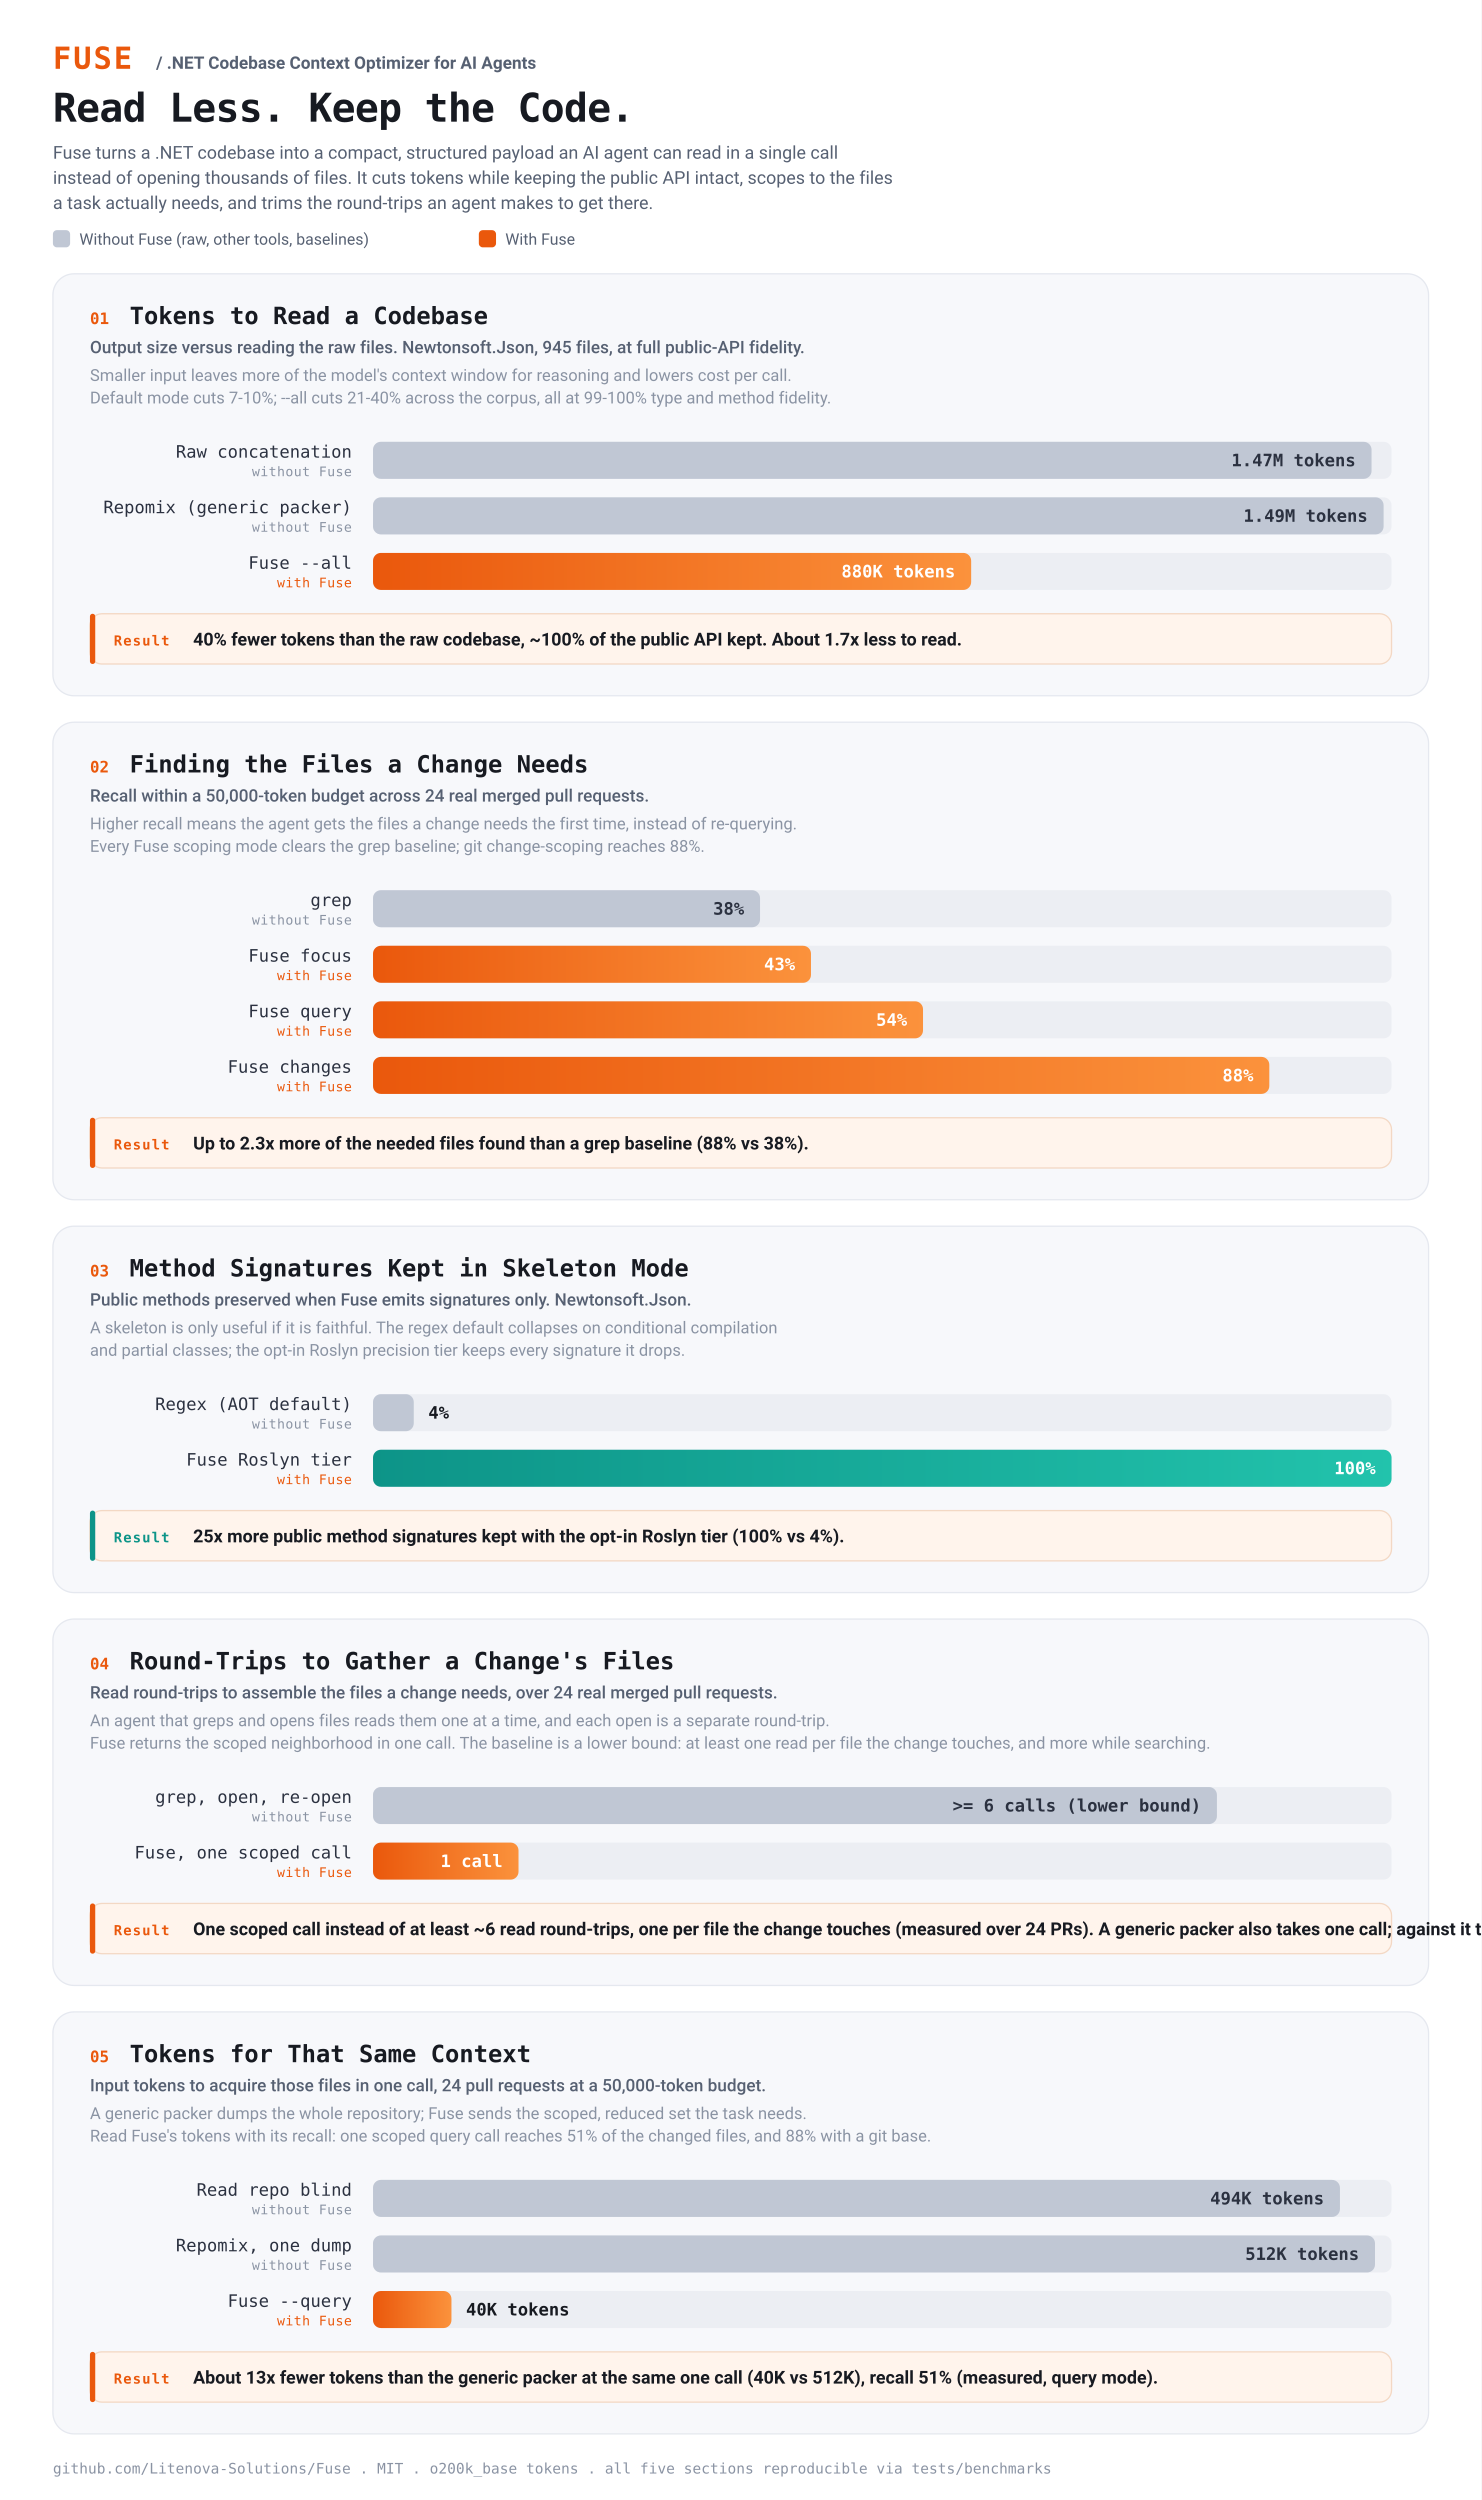
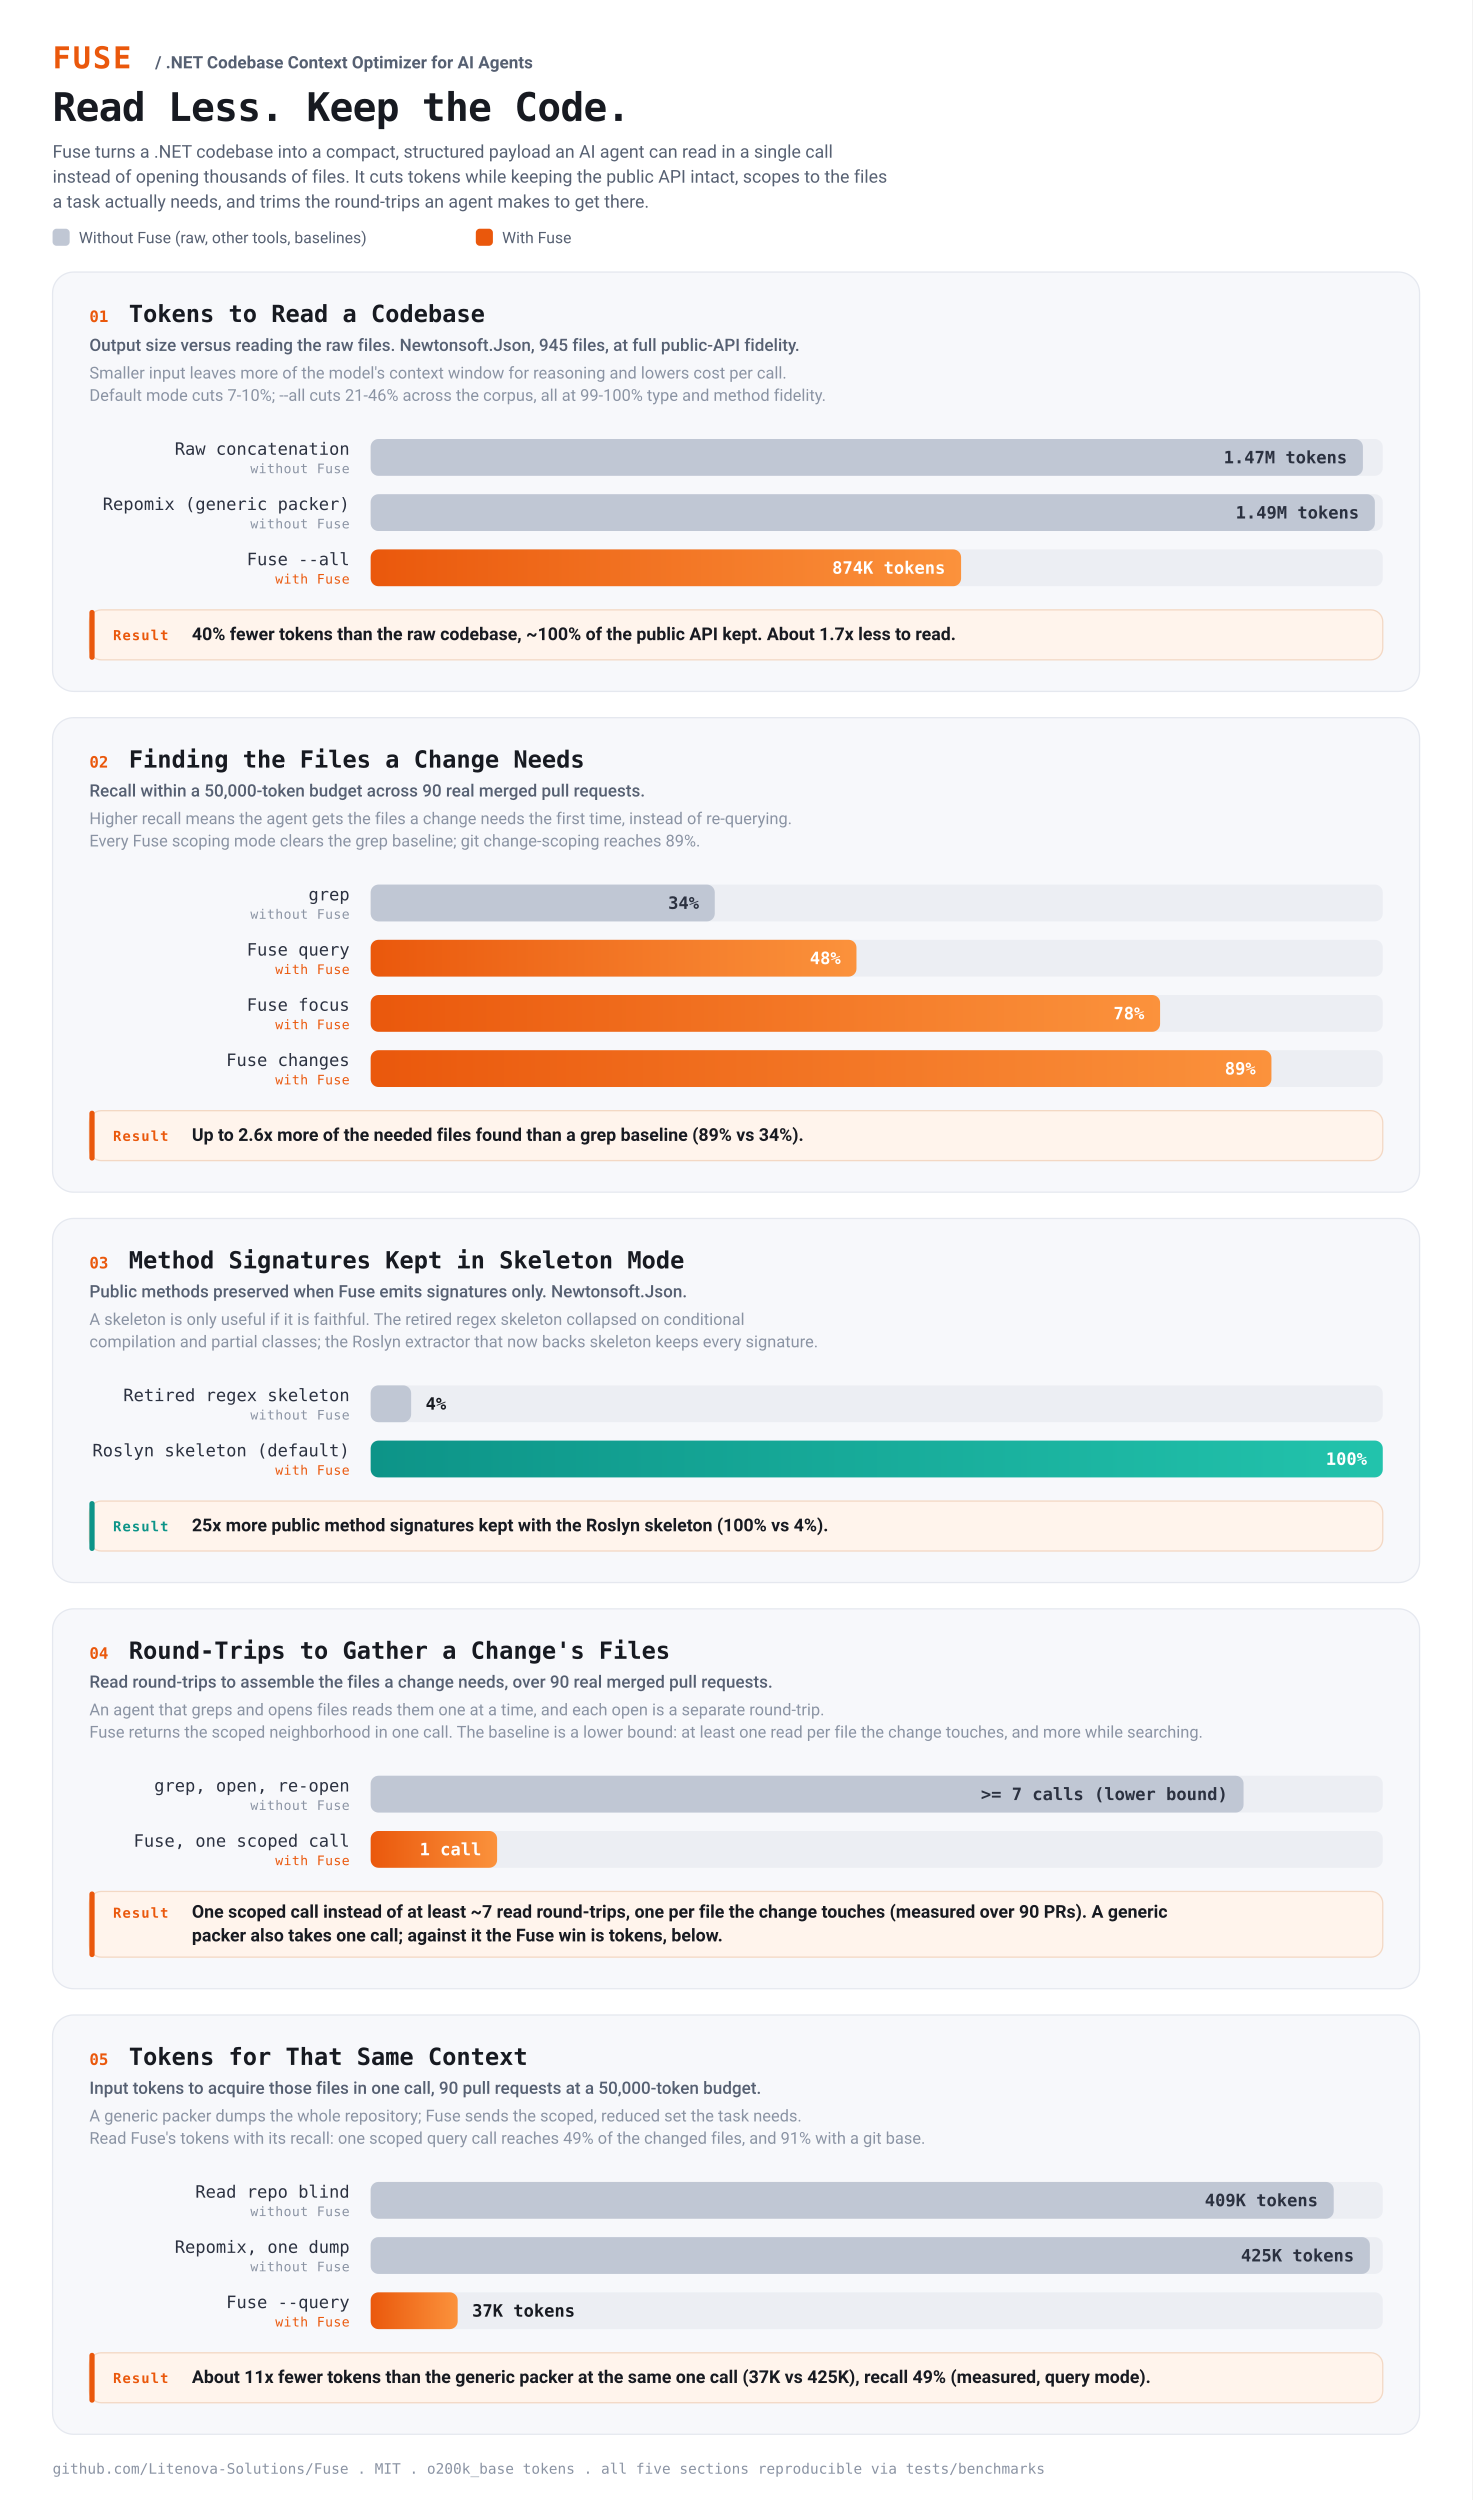
- <svg xmlns="http://www.w3.org/2000/svg" width="1120" height="1890" viewBox="0 0 1120 1890" font-family="system-ui,-apple-system,'Segoe UI',Roboto,sans-serif">
-   <rect x="0" y="0" width="1120" height="1890" fill="#ffffff" />
+ <svg xmlns="http://www.w3.org/2000/svg" width="1120" height="1902" viewBox="0 0 1120 1902" font-family="system-ui,-apple-system,'Segoe UI',Roboto,sans-serif">
+   <rect x="0" y="0" width="1120" height="1902" fill="#ffffff" />
  <text x="40.0" y="52.0" font-family="ui-monospace,'Cascadia Code','SF Mono','JetBrains Mono',Consolas,monospace" font-size="23" fill="#ea580c" text-anchor="start" font-weight="800" letter-spacing="1.5">FUSE</text>
  <text x="118.0" y="52.0" font-family="system-ui,-apple-system,'Segoe UI',Roboto,sans-serif" font-size="13" fill="#566072" text-anchor="start" font-weight="600">/  .NET Codebase Context Optimizer for AI Agents</text>
  <text x="40.0" y="92.0" font-family="ui-monospace,'Cascadia Code','SF Mono','JetBrains Mono',Consolas,monospace" font-size="30" fill="#171a21" text-anchor="start" font-weight="800" letter-spacing="-0.5">Read Less. Keep the Code.</text>
  <text x="40.0" y="120.0" font-family="system-ui,-apple-system,'Segoe UI',Roboto,sans-serif" font-size="13.5" fill="#566072" text-anchor="start" font-weight="400">Fuse turns a .NET codebase into a compact, structured payload an AI agent can read in a single call</text>
  <text x="40.0" y="139.0" font-family="system-ui,-apple-system,'Segoe UI',Roboto,sans-serif" font-size="13.5" fill="#566072" text-anchor="start" font-weight="400">instead of opening thousands of files. It cuts tokens while keeping the public API intact, scopes to the files</text>
  <text x="40.0" y="158.0" font-family="system-ui,-apple-system,'Segoe UI',Roboto,sans-serif" font-size="13.5" fill="#566072" text-anchor="start" font-weight="400">a task actually needs, and trims the round-trips an agent makes to get there.</text>
  <rect x="40.0" y="174.0" width="13.0" height="13.0" rx="3" fill="#c0c7d4" />
  <text x="60.0" y="185.0" font-family="system-ui,-apple-system,'Segoe UI',Roboto,sans-serif" font-size="12" fill="#566072" text-anchor="start" font-weight="400">Without Fuse (raw, other tools, baselines)</text>
  <rect x="362.0" y="174.0" width="13.0" height="13.0" rx="3" fill="#ea580c" />
  <text x="382.0" y="185.0" font-family="system-ui,-apple-system,'Segoe UI',Roboto,sans-serif" font-size="12" fill="#566072" text-anchor="start" font-weight="400">With Fuse</text>
  <rect x="40.0" y="207.0" width="1040.0" height="319.0" rx="16" stroke="#e5e8ef" stroke-width="1" fill="#f7f8fb" />
  <text x="68.0" y="245.0" font-family="ui-monospace,'Cascadia Code','SF Mono','JetBrains Mono',Consolas,monospace" font-size="12" fill="#ea580c" text-anchor="start" font-weight="700">01</text>
  <text x="98.0" y="245.0" font-family="ui-monospace,'Cascadia Code','SF Mono','JetBrains Mono',Consolas,monospace" font-size="18" fill="#171a21" text-anchor="start" font-weight="700">Tokens to Read a Codebase</text>
  <text x="68.0" y="267.0" font-family="system-ui,-apple-system,'Segoe UI',Roboto,sans-serif" font-size="13" fill="#566072" text-anchor="start" font-weight="500">Output size versus reading the raw files. Newtonsoft.Json, 945 files, at full public-API fidelity.</text>
  <text x="68.0" y="288.0" font-family="system-ui,-apple-system,'Segoe UI',Roboto,sans-serif" font-size="12.5" fill="#8a93a3" text-anchor="start" font-weight="400">Smaller input leaves more of the model's context window for reasoning and lowers cost per call.</text>
-   <text x="68.0" y="305.0" font-family="system-ui,-apple-system,'Segoe UI',Roboto,sans-serif" font-size="12.5" fill="#8a93a3" text-anchor="start" font-weight="400">Default mode cuts 7-10%; --all cuts 21-40% across the corpus, all at 99-100% type and method fidelity.</text>
+   <text x="68.0" y="305.0" font-family="system-ui,-apple-system,'Segoe UI',Roboto,sans-serif" font-size="12.5" fill="#8a93a3" text-anchor="start" font-weight="400">Default mode cuts 7-10%; --all cuts 21-46% across the corpus, all at 99-100% type and method fidelity.</text>
  <text x="266.0" y="346.0" font-family="ui-monospace,'Cascadia Code','SF Mono','JetBrains Mono',Consolas,monospace" font-size="13" fill="#2b3140" text-anchor="end" font-weight="500">Raw concatenation</text>
  <text x="266.0" y="360.0" font-family="ui-monospace,'Cascadia Code','SF Mono','JetBrains Mono',Consolas,monospace" font-size="10" fill="#8a93a3" text-anchor="end" font-weight="400" letter-spacing="0.03em">without Fuse</text>
  <rect x="282.0" y="334.0" width="770.0" height="28.0" rx="6" fill="#eceef3" />
  <rect x="282.0" y="334.0" width="754.9" height="28.0" rx="6" fill="#c0c7d4" />
  <text x="1024.9" y="352.5" font-family="ui-monospace,'Cascadia Code','SF Mono','JetBrains Mono',Consolas,monospace" font-size="13" fill="#2b3140" text-anchor="end" font-weight="700">1.47M tokens</text>
  <text x="266.0" y="388.0" font-family="ui-monospace,'Cascadia Code','SF Mono','JetBrains Mono',Consolas,monospace" font-size="13" fill="#2b3140" text-anchor="end" font-weight="500">Repomix (generic packer)</text>
  <text x="266.0" y="402.0" font-family="ui-monospace,'Cascadia Code','SF Mono','JetBrains Mono',Consolas,monospace" font-size="10" fill="#8a93a3" text-anchor="end" font-weight="400" letter-spacing="0.03em">without Fuse</text>
  <rect x="282.0" y="376.0" width="770.0" height="28.0" rx="6" fill="#eceef3" />
  <rect x="282.0" y="376.0" width="764.0" height="28.0" rx="6" fill="#c0c7d4" />
  <text x="1034.0" y="394.5" font-family="ui-monospace,'Cascadia Code','SF Mono','JetBrains Mono',Consolas,monospace" font-size="13" fill="#2b3140" text-anchor="end" font-weight="700">1.49M tokens</text>
  <text x="266.0" y="430.0" font-family="ui-monospace,'Cascadia Code','SF Mono','JetBrains Mono',Consolas,monospace" font-size="13" fill="#2b3140" text-anchor="end" font-weight="500">Fuse --all</text>
  <text x="266.0" y="444.0" font-family="ui-monospace,'Cascadia Code','SF Mono','JetBrains Mono',Consolas,monospace" font-size="10" fill="#ea580c" text-anchor="end" font-weight="400" letter-spacing="0.03em">with Fuse</text>
  <rect x="282.0" y="418.0" width="770.0" height="28.0" rx="6" fill="#eceef3" />
  <linearGradient id="g1" x1="0" y1="0" x2="1" y2="0">
    <stop offset="0" stop-color="#ea580c" />
    <stop offset="1" stop-color="#fb923c" />
  </linearGradient>
-   <rect x="282.0" y="418.0" width="452.2" height="28.0" rx="6" fill="url(#g1)" />
-   <text x="722.2" y="436.5" font-family="ui-monospace,'Cascadia Code','SF Mono','JetBrains Mono',Consolas,monospace" font-size="13" fill="#ffffff" text-anchor="end" font-weight="700">880K tokens</text>
+   <rect x="282.0" y="418.0" width="449.2" height="28.0" rx="6" fill="url(#g1)" />
+   <text x="719.2" y="436.5" font-family="ui-monospace,'Cascadia Code','SF Mono','JetBrains Mono',Consolas,monospace" font-size="13" fill="#ffffff" text-anchor="end" font-weight="700">874K tokens</text>
  <rect x="68.0" y="464.0" width="984.0" height="38.0" rx="9" stroke="#f3d8c4" stroke-width="1" fill="#fff4ec" />
  <rect x="68.0" y="464.0" width="4.0" height="38.0" rx="2" fill="#ea580c" />
-   <text x="86.0" y="488.0" font-family="ui-monospace,'Cascadia Code','SF Mono','JetBrains Mono',Consolas,monospace" font-size="10.5" fill="#ea580c" text-anchor="start" font-weight="700" letter-spacing="0.08em">Result</text>
-   <text x="146.0" y="488.0" font-family="system-ui,-apple-system,'Segoe UI',Roboto,sans-serif" font-size="13.5" fill="#171a21" text-anchor="start" font-weight="600">40% fewer tokens than the raw codebase, ~100% of the public API kept. About 1.7x less to read.</text>
+   <text x="86.0" y="487.0" font-family="ui-monospace,'Cascadia Code','SF Mono','JetBrains Mono',Consolas,monospace" font-size="10.5" fill="#ea580c" text-anchor="start" font-weight="700" letter-spacing="0.08em">Result</text>
+   <text x="146.0" y="487.0" font-family="system-ui,-apple-system,'Segoe UI',Roboto,sans-serif" font-size="13.5" fill="#171a21" text-anchor="start" font-weight="600">40% fewer tokens than the raw codebase, ~100% of the public API kept. About 1.7x less to read.</text>
  <rect x="40.0" y="546.0" width="1040.0" height="361.0" rx="16" stroke="#e5e8ef" stroke-width="1" fill="#f7f8fb" />
  <text x="68.0" y="584.0" font-family="ui-monospace,'Cascadia Code','SF Mono','JetBrains Mono',Consolas,monospace" font-size="12" fill="#ea580c" text-anchor="start" font-weight="700">02</text>
  <text x="98.0" y="584.0" font-family="ui-monospace,'Cascadia Code','SF Mono','JetBrains Mono',Consolas,monospace" font-size="18" fill="#171a21" text-anchor="start" font-weight="700">Finding the Files a Change Needs</text>
-   <text x="68.0" y="606.0" font-family="system-ui,-apple-system,'Segoe UI',Roboto,sans-serif" font-size="13" fill="#566072" text-anchor="start" font-weight="500">Recall within a 50,000-token budget across 24 real merged pull requests.</text>
+   <text x="68.0" y="606.0" font-family="system-ui,-apple-system,'Segoe UI',Roboto,sans-serif" font-size="13" fill="#566072" text-anchor="start" font-weight="500">Recall within a 50,000-token budget across 90 real merged pull requests.</text>
  <text x="68.0" y="627.0" font-family="system-ui,-apple-system,'Segoe UI',Roboto,sans-serif" font-size="12.5" fill="#8a93a3" text-anchor="start" font-weight="400">Higher recall means the agent gets the files a change needs the first time, instead of re-querying.</text>
-   <text x="68.0" y="644.0" font-family="system-ui,-apple-system,'Segoe UI',Roboto,sans-serif" font-size="12.5" fill="#8a93a3" text-anchor="start" font-weight="400">Every Fuse scoping mode clears the grep baseline; git change-scoping reaches 88%.</text>
+   <text x="68.0" y="644.0" font-family="system-ui,-apple-system,'Segoe UI',Roboto,sans-serif" font-size="12.5" fill="#8a93a3" text-anchor="start" font-weight="400">Every Fuse scoping mode clears the grep baseline; git change-scoping reaches 89%.</text>
  <text x="266.0" y="685.0" font-family="ui-monospace,'Cascadia Code','SF Mono','JetBrains Mono',Consolas,monospace" font-size="13" fill="#2b3140" text-anchor="end" font-weight="500">grep</text>
  <text x="266.0" y="699.0" font-family="ui-monospace,'Cascadia Code','SF Mono','JetBrains Mono',Consolas,monospace" font-size="10" fill="#8a93a3" text-anchor="end" font-weight="400" letter-spacing="0.03em">without Fuse</text>
  <rect x="282.0" y="673.0" width="770.0" height="28.0" rx="6" fill="#eceef3" />
-   <rect x="282.0" y="673.0" width="292.6" height="28.0" rx="6" fill="#c0c7d4" />
-   <text x="562.6" y="691.5" font-family="ui-monospace,'Cascadia Code','SF Mono','JetBrains Mono',Consolas,monospace" font-size="13" fill="#2b3140" text-anchor="end" font-weight="700">38%</text>
-   <text x="266.0" y="727.0" font-family="ui-monospace,'Cascadia Code','SF Mono','JetBrains Mono',Consolas,monospace" font-size="13" fill="#2b3140" text-anchor="end" font-weight="500">Fuse focus</text>
+   <rect x="282.0" y="673.0" width="261.8" height="28.0" rx="6" fill="#c0c7d4" />
+   <text x="531.8" y="691.5" font-family="ui-monospace,'Cascadia Code','SF Mono','JetBrains Mono',Consolas,monospace" font-size="13" fill="#2b3140" text-anchor="end" font-weight="700">34%</text>
+   <text x="266.0" y="727.0" font-family="ui-monospace,'Cascadia Code','SF Mono','JetBrains Mono',Consolas,monospace" font-size="13" fill="#2b3140" text-anchor="end" font-weight="500">Fuse query</text>
  <text x="266.0" y="741.0" font-family="ui-monospace,'Cascadia Code','SF Mono','JetBrains Mono',Consolas,monospace" font-size="10" fill="#ea580c" text-anchor="end" font-weight="400" letter-spacing="0.03em">with Fuse</text>
  <rect x="282.0" y="715.0" width="770.0" height="28.0" rx="6" fill="#eceef3" />
  <linearGradient id="g2" x1="0" y1="0" x2="1" y2="0">
    <stop offset="0" stop-color="#ea580c" />
    <stop offset="1" stop-color="#fb923c" />
  </linearGradient>
-   <rect x="282.0" y="715.0" width="331.1" height="28.0" rx="6" fill="url(#g2)" />
-   <text x="601.1" y="733.5" font-family="ui-monospace,'Cascadia Code','SF Mono','JetBrains Mono',Consolas,monospace" font-size="13" fill="#ffffff" text-anchor="end" font-weight="700">43%</text>
-   <text x="266.0" y="769.0" font-family="ui-monospace,'Cascadia Code','SF Mono','JetBrains Mono',Consolas,monospace" font-size="13" fill="#2b3140" text-anchor="end" font-weight="500">Fuse query</text>
+   <rect x="282.0" y="715.0" width="369.6" height="28.0" rx="6" fill="url(#g2)" />
+   <text x="639.6" y="733.5" font-family="ui-monospace,'Cascadia Code','SF Mono','JetBrains Mono',Consolas,monospace" font-size="13" fill="#ffffff" text-anchor="end" font-weight="700">48%</text>
+   <text x="266.0" y="769.0" font-family="ui-monospace,'Cascadia Code','SF Mono','JetBrains Mono',Consolas,monospace" font-size="13" fill="#2b3140" text-anchor="end" font-weight="500">Fuse focus</text>
  <text x="266.0" y="783.0" font-family="ui-monospace,'Cascadia Code','SF Mono','JetBrains Mono',Consolas,monospace" font-size="10" fill="#ea580c" text-anchor="end" font-weight="400" letter-spacing="0.03em">with Fuse</text>
  <rect x="282.0" y="757.0" width="770.0" height="28.0" rx="6" fill="#eceef3" />
  <linearGradient id="g3" x1="0" y1="0" x2="1" y2="0">
    <stop offset="0" stop-color="#ea580c" />
    <stop offset="1" stop-color="#fb923c" />
  </linearGradient>
-   <rect x="282.0" y="757.0" width="415.8" height="28.0" rx="6" fill="url(#g3)" />
-   <text x="685.8" y="775.5" font-family="ui-monospace,'Cascadia Code','SF Mono','JetBrains Mono',Consolas,monospace" font-size="13" fill="#ffffff" text-anchor="end" font-weight="700">54%</text>
+   <rect x="282.0" y="757.0" width="600.6" height="28.0" rx="6" fill="url(#g3)" />
+   <text x="870.6" y="775.5" font-family="ui-monospace,'Cascadia Code','SF Mono','JetBrains Mono',Consolas,monospace" font-size="13" fill="#ffffff" text-anchor="end" font-weight="700">78%</text>
  <text x="266.0" y="811.0" font-family="ui-monospace,'Cascadia Code','SF Mono','JetBrains Mono',Consolas,monospace" font-size="13" fill="#2b3140" text-anchor="end" font-weight="500">Fuse changes</text>
  <text x="266.0" y="825.0" font-family="ui-monospace,'Cascadia Code','SF Mono','JetBrains Mono',Consolas,monospace" font-size="10" fill="#ea580c" text-anchor="end" font-weight="400" letter-spacing="0.03em">with Fuse</text>
  <rect x="282.0" y="799.0" width="770.0" height="28.0" rx="6" fill="#eceef3" />
  <linearGradient id="g4" x1="0" y1="0" x2="1" y2="0">
    <stop offset="0" stop-color="#ea580c" />
    <stop offset="1" stop-color="#fb923c" />
  </linearGradient>
-   <rect x="282.0" y="799.0" width="677.6" height="28.0" rx="6" fill="url(#g4)" />
-   <text x="947.6" y="817.5" font-family="ui-monospace,'Cascadia Code','SF Mono','JetBrains Mono',Consolas,monospace" font-size="13" fill="#ffffff" text-anchor="end" font-weight="700">88%</text>
+   <rect x="282.0" y="799.0" width="685.3" height="28.0" rx="6" fill="url(#g4)" />
+   <text x="955.3" y="817.5" font-family="ui-monospace,'Cascadia Code','SF Mono','JetBrains Mono',Consolas,monospace" font-size="13" fill="#ffffff" text-anchor="end" font-weight="700">89%</text>
  <rect x="68.0" y="845.0" width="984.0" height="38.0" rx="9" stroke="#f3d8c4" stroke-width="1" fill="#fff4ec" />
  <rect x="68.0" y="845.0" width="4.0" height="38.0" rx="2" fill="#ea580c" />
-   <text x="86.0" y="869.0" font-family="ui-monospace,'Cascadia Code','SF Mono','JetBrains Mono',Consolas,monospace" font-size="10.5" fill="#ea580c" text-anchor="start" font-weight="700" letter-spacing="0.08em">Result</text>
-   <text x="146.0" y="869.0" font-family="system-ui,-apple-system,'Segoe UI',Roboto,sans-serif" font-size="13.5" fill="#171a21" text-anchor="start" font-weight="600">Up to 2.3x more of the needed files found than a grep baseline (88% vs 38%).</text>
+   <text x="86.0" y="868.0" font-family="ui-monospace,'Cascadia Code','SF Mono','JetBrains Mono',Consolas,monospace" font-size="10.5" fill="#ea580c" text-anchor="start" font-weight="700" letter-spacing="0.08em">Result</text>
+   <text x="146.0" y="868.0" font-family="system-ui,-apple-system,'Segoe UI',Roboto,sans-serif" font-size="13.5" fill="#171a21" text-anchor="start" font-weight="600">Up to 2.6x more of the needed files found than a grep baseline (89% vs 34%).</text>
  <rect x="40.0" y="927.0" width="1040.0" height="277.0" rx="16" stroke="#e5e8ef" stroke-width="1" fill="#f7f8fb" />
  <text x="68.0" y="965.0" font-family="ui-monospace,'Cascadia Code','SF Mono','JetBrains Mono',Consolas,monospace" font-size="12" fill="#ea580c" text-anchor="start" font-weight="700">03</text>
  <text x="98.0" y="965.0" font-family="ui-monospace,'Cascadia Code','SF Mono','JetBrains Mono',Consolas,monospace" font-size="18" fill="#171a21" text-anchor="start" font-weight="700">Method Signatures Kept in Skeleton Mode</text>
  <text x="68.0" y="987.0" font-family="system-ui,-apple-system,'Segoe UI',Roboto,sans-serif" font-size="13" fill="#566072" text-anchor="start" font-weight="500">Public methods preserved when Fuse emits signatures only. Newtonsoft.Json.</text>
-   <text x="68.0" y="1008.0" font-family="system-ui,-apple-system,'Segoe UI',Roboto,sans-serif" font-size="12.5" fill="#8a93a3" text-anchor="start" font-weight="400">A skeleton is only useful if it is faithful. The regex default collapses on conditional compilation</text>
-   <text x="68.0" y="1025.0" font-family="system-ui,-apple-system,'Segoe UI',Roboto,sans-serif" font-size="12.5" fill="#8a93a3" text-anchor="start" font-weight="400">and partial classes; the opt-in Roslyn precision tier keeps every signature it drops.</text>
-   <text x="266.0" y="1066.0" font-family="ui-monospace,'Cascadia Code','SF Mono','JetBrains Mono',Consolas,monospace" font-size="13" fill="#2b3140" text-anchor="end" font-weight="500">Regex (AOT default)</text>
+   <text x="68.0" y="1008.0" font-family="system-ui,-apple-system,'Segoe UI',Roboto,sans-serif" font-size="12.5" fill="#8a93a3" text-anchor="start" font-weight="400">A skeleton is only useful if it is faithful. The retired regex skeleton collapsed on conditional</text>
+   <text x="68.0" y="1025.0" font-family="system-ui,-apple-system,'Segoe UI',Roboto,sans-serif" font-size="12.5" fill="#8a93a3" text-anchor="start" font-weight="400">compilation and partial classes; the Roslyn extractor that now backs skeleton keeps every signature.</text>
+   <text x="266.0" y="1066.0" font-family="ui-monospace,'Cascadia Code','SF Mono','JetBrains Mono',Consolas,monospace" font-size="13" fill="#2b3140" text-anchor="end" font-weight="500">Retired regex skeleton</text>
  <text x="266.0" y="1080.0" font-family="ui-monospace,'Cascadia Code','SF Mono','JetBrains Mono',Consolas,monospace" font-size="10" fill="#8a93a3" text-anchor="end" font-weight="400" letter-spacing="0.03em">without Fuse</text>
  <rect x="282.0" y="1054.0" width="770.0" height="28.0" rx="6" fill="#eceef3" />
  <rect x="282.0" y="1054.0" width="30.8" height="28.0" rx="6" fill="#c0c7d4" />
  <text x="323.8" y="1072.5" font-family="ui-monospace,'Cascadia Code','SF Mono','JetBrains Mono',Consolas,monospace" font-size="13" fill="#171a21" text-anchor="start" font-weight="700">4%</text>
-   <text x="266.0" y="1108.0" font-family="ui-monospace,'Cascadia Code','SF Mono','JetBrains Mono',Consolas,monospace" font-size="13" fill="#2b3140" text-anchor="end" font-weight="500">Fuse Roslyn tier</text>
+   <text x="266.0" y="1108.0" font-family="ui-monospace,'Cascadia Code','SF Mono','JetBrains Mono',Consolas,monospace" font-size="13" fill="#2b3140" text-anchor="end" font-weight="500">Roslyn skeleton (default)</text>
  <text x="266.0" y="1122.0" font-family="ui-monospace,'Cascadia Code','SF Mono','JetBrains Mono',Consolas,monospace" font-size="10" fill="#ea580c" text-anchor="end" font-weight="400" letter-spacing="0.03em">with Fuse</text>
  <rect x="282.0" y="1096.0" width="770.0" height="28.0" rx="6" fill="#eceef3" />
  <linearGradient id="g5" x1="0" y1="0" x2="1" y2="0">
    <stop offset="0" stop-color="#0d9488" />
    <stop offset="1" stop-color="#22c3ac" />
  </linearGradient>
  <rect x="282.0" y="1096.0" width="770.0" height="28.0" rx="6" fill="url(#g5)" />
  <text x="1040.0" y="1114.5" font-family="ui-monospace,'Cascadia Code','SF Mono','JetBrains Mono',Consolas,monospace" font-size="13" fill="#ffffff" text-anchor="end" font-weight="700">100%</text>
  <rect x="68.0" y="1142.0" width="984.0" height="38.0" rx="9" stroke="#f3d8c4" stroke-width="1" fill="#fff4ec" />
  <rect x="68.0" y="1142.0" width="4.0" height="38.0" rx="2" fill="#0d9488" />
-   <text x="86.0" y="1166.0" font-family="ui-monospace,'Cascadia Code','SF Mono','JetBrains Mono',Consolas,monospace" font-size="10.5" fill="#0d9488" text-anchor="start" font-weight="700" letter-spacing="0.08em">Result</text>
-   <text x="146.0" y="1166.0" font-family="system-ui,-apple-system,'Segoe UI',Roboto,sans-serif" font-size="13.5" fill="#171a21" text-anchor="start" font-weight="600">25x more public method signatures kept with the opt-in Roslyn tier (100% vs 4%).</text>
-   <rect x="40.0" y="1224.0" width="1040.0" height="277.0" rx="16" stroke="#e5e8ef" stroke-width="1" fill="#f7f8fb" />
+   <text x="86.0" y="1165.0" font-family="ui-monospace,'Cascadia Code','SF Mono','JetBrains Mono',Consolas,monospace" font-size="10.5" fill="#0d9488" text-anchor="start" font-weight="700" letter-spacing="0.08em">Result</text>
+   <text x="146.0" y="1165.0" font-family="system-ui,-apple-system,'Segoe UI',Roboto,sans-serif" font-size="13.5" fill="#171a21" text-anchor="start" font-weight="600">25x more public method signatures kept with the Roslyn skeleton (100% vs 4%).</text>
+   <rect x="40.0" y="1224.0" width="1040.0" height="289.0" rx="16" stroke="#e5e8ef" stroke-width="1" fill="#f7f8fb" />
  <text x="68.0" y="1262.0" font-family="ui-monospace,'Cascadia Code','SF Mono','JetBrains Mono',Consolas,monospace" font-size="12" fill="#ea580c" text-anchor="start" font-weight="700">04</text>
  <text x="98.0" y="1262.0" font-family="ui-monospace,'Cascadia Code','SF Mono','JetBrains Mono',Consolas,monospace" font-size="18" fill="#171a21" text-anchor="start" font-weight="700">Round-Trips to Gather a Change's Files</text>
-   <text x="68.0" y="1284.0" font-family="system-ui,-apple-system,'Segoe UI',Roboto,sans-serif" font-size="13" fill="#566072" text-anchor="start" font-weight="500">Read round-trips to assemble the files a change needs, over 24 real merged pull requests.</text>
+   <text x="68.0" y="1284.0" font-family="system-ui,-apple-system,'Segoe UI',Roboto,sans-serif" font-size="13" fill="#566072" text-anchor="start" font-weight="500">Read round-trips to assemble the files a change needs, over 90 real merged pull requests.</text>
  <text x="68.0" y="1305.0" font-family="system-ui,-apple-system,'Segoe UI',Roboto,sans-serif" font-size="12.5" fill="#8a93a3" text-anchor="start" font-weight="400">An agent that greps and opens files reads them one at a time, and each open is a separate round-trip.</text>
  <text x="68.0" y="1322.0" font-family="system-ui,-apple-system,'Segoe UI',Roboto,sans-serif" font-size="12.5" fill="#8a93a3" text-anchor="start" font-weight="400">Fuse returns the scoped neighborhood in one call. The baseline is a lower bound: at least one read per file the change touches, and more while searching.</text>
  <text x="266.0" y="1363.0" font-family="ui-monospace,'Cascadia Code','SF Mono','JetBrains Mono',Consolas,monospace" font-size="13" fill="#2b3140" text-anchor="end" font-weight="500">grep, open, re-open</text>
  <text x="266.0" y="1377.0" font-family="ui-monospace,'Cascadia Code','SF Mono','JetBrains Mono',Consolas,monospace" font-size="10" fill="#8a93a3" text-anchor="end" font-weight="400" letter-spacing="0.03em">without Fuse</text>
  <rect x="282.0" y="1351.0" width="770.0" height="28.0" rx="6" fill="#eceef3" />
-   <rect x="282.0" y="1351.0" width="638.0" height="28.0" rx="6" fill="#c0c7d4" />
-   <text x="908.0" y="1369.5" font-family="ui-monospace,'Cascadia Code','SF Mono','JetBrains Mono',Consolas,monospace" font-size="13" fill="#2b3140" text-anchor="end" font-weight="700">&gt;= 6 calls (lower bound)</text>
+   <rect x="282.0" y="1351.0" width="664.1" height="28.0" rx="6" fill="#c0c7d4" />
+   <text x="934.1" y="1369.5" font-family="ui-monospace,'Cascadia Code','SF Mono','JetBrains Mono',Consolas,monospace" font-size="13" fill="#2b3140" text-anchor="end" font-weight="700">&gt;= 7 calls (lower bound)</text>
  <text x="266.0" y="1405.0" font-family="ui-monospace,'Cascadia Code','SF Mono','JetBrains Mono',Consolas,monospace" font-size="13" fill="#2b3140" text-anchor="end" font-weight="500">Fuse, one scoped call</text>
  <text x="266.0" y="1419.0" font-family="ui-monospace,'Cascadia Code','SF Mono','JetBrains Mono',Consolas,monospace" font-size="10" fill="#ea580c" text-anchor="end" font-weight="400" letter-spacing="0.03em">with Fuse</text>
  <rect x="282.0" y="1393.0" width="770.0" height="28.0" rx="6" fill="#eceef3" />
  <linearGradient id="g6" x1="0" y1="0" x2="1" y2="0">
    <stop offset="0" stop-color="#ea580c" />
    <stop offset="1" stop-color="#fb923c" />
  </linearGradient>
-   <rect x="282.0" y="1393.0" width="110.0" height="28.0" rx="6" fill="url(#g6)" />
-   <text x="380.0" y="1411.5" font-family="ui-monospace,'Cascadia Code','SF Mono','JetBrains Mono',Consolas,monospace" font-size="13" fill="#ffffff" text-anchor="end" font-weight="700">1 call</text>
-   <rect x="68.0" y="1439.0" width="984.0" height="38.0" rx="9" stroke="#f3d8c4" stroke-width="1" fill="#fff4ec" />
-   <rect x="68.0" y="1439.0" width="4.0" height="38.0" rx="2" fill="#ea580c" />
-   <text x="86.0" y="1463.0" font-family="ui-monospace,'Cascadia Code','SF Mono','JetBrains Mono',Consolas,monospace" font-size="10.5" fill="#ea580c" text-anchor="start" font-weight="700" letter-spacing="0.08em">Result</text>
-   <text x="146.0" y="1463.0" font-family="system-ui,-apple-system,'Segoe UI',Roboto,sans-serif" font-size="13.5" fill="#171a21" text-anchor="start" font-weight="600">One scoped call instead of at least ~6 read round-trips, one per file the change touches (measured over 24 PRs). A generic packer also takes one call; against it the Fuse win is tokens, below.</text>
-   <rect x="40.0" y="1521.0" width="1040.0" height="319.0" rx="16" stroke="#e5e8ef" stroke-width="1" fill="#f7f8fb" />
-   <text x="68.0" y="1559.0" font-family="ui-monospace,'Cascadia Code','SF Mono','JetBrains Mono',Consolas,monospace" font-size="12" fill="#ea580c" text-anchor="start" font-weight="700">05</text>
-   <text x="98.0" y="1559.0" font-family="ui-monospace,'Cascadia Code','SF Mono','JetBrains Mono',Consolas,monospace" font-size="18" fill="#171a21" text-anchor="start" font-weight="700">Tokens for That Same Context</text>
-   <text x="68.0" y="1581.0" font-family="system-ui,-apple-system,'Segoe UI',Roboto,sans-serif" font-size="13" fill="#566072" text-anchor="start" font-weight="500">Input tokens to acquire those files in one call, 24 pull requests at a 50,000-token budget.</text>
-   <text x="68.0" y="1602.0" font-family="system-ui,-apple-system,'Segoe UI',Roboto,sans-serif" font-size="12.5" fill="#8a93a3" text-anchor="start" font-weight="400">A generic packer dumps the whole repository; Fuse sends the scoped, reduced set the task needs.</text>
-   <text x="68.0" y="1619.0" font-family="system-ui,-apple-system,'Segoe UI',Roboto,sans-serif" font-size="12.5" fill="#8a93a3" text-anchor="start" font-weight="400">Read Fuse's tokens with its recall: one scoped query call reaches 51% of the changed files, and 88% with a git base.</text>
-   <text x="266.0" y="1660.0" font-family="ui-monospace,'Cascadia Code','SF Mono','JetBrains Mono',Consolas,monospace" font-size="13" fill="#2b3140" text-anchor="end" font-weight="500">Read repo blind</text>
-   <text x="266.0" y="1674.0" font-family="ui-monospace,'Cascadia Code','SF Mono','JetBrains Mono',Consolas,monospace" font-size="10" fill="#8a93a3" text-anchor="end" font-weight="400" letter-spacing="0.03em">without Fuse</text>
-   <rect x="282.0" y="1648.0" width="770.0" height="28.0" rx="6" fill="#eceef3" />
-   <rect x="282.0" y="1648.0" width="731.0" height="28.0" rx="6" fill="#c0c7d4" />
-   <text x="1001.0" y="1666.5" font-family="ui-monospace,'Cascadia Code','SF Mono','JetBrains Mono',Consolas,monospace" font-size="13" fill="#2b3140" text-anchor="end" font-weight="700">494K tokens</text>
-   <text x="266.0" y="1702.0" font-family="ui-monospace,'Cascadia Code','SF Mono','JetBrains Mono',Consolas,monospace" font-size="13" fill="#2b3140" text-anchor="end" font-weight="500">Repomix, one dump</text>
-   <text x="266.0" y="1716.0" font-family="ui-monospace,'Cascadia Code','SF Mono','JetBrains Mono',Consolas,monospace" font-size="10" fill="#8a93a3" text-anchor="end" font-weight="400" letter-spacing="0.03em">without Fuse</text>
-   <rect x="282.0" y="1690.0" width="770.0" height="28.0" rx="6" fill="#eceef3" />
-   <rect x="282.0" y="1690.0" width="757.5" height="28.0" rx="6" fill="#c0c7d4" />
-   <text x="1027.5" y="1708.5" font-family="ui-monospace,'Cascadia Code','SF Mono','JetBrains Mono',Consolas,monospace" font-size="13" fill="#2b3140" text-anchor="end" font-weight="700">512K tokens</text>
-   <text x="266.0" y="1744.0" font-family="ui-monospace,'Cascadia Code','SF Mono','JetBrains Mono',Consolas,monospace" font-size="13" fill="#2b3140" text-anchor="end" font-weight="500">Fuse --query</text>
-   <text x="266.0" y="1758.0" font-family="ui-monospace,'Cascadia Code','SF Mono','JetBrains Mono',Consolas,monospace" font-size="10" fill="#ea580c" text-anchor="end" font-weight="400" letter-spacing="0.03em">with Fuse</text>
-   <rect x="282.0" y="1732.0" width="770.0" height="28.0" rx="6" fill="#eceef3" />
+   <rect x="282.0" y="1393.0" width="96.2" height="28.0" rx="6" fill="url(#g6)" />
+   <text x="366.2" y="1411.5" font-family="ui-monospace,'Cascadia Code','SF Mono','JetBrains Mono',Consolas,monospace" font-size="13" fill="#ffffff" text-anchor="end" font-weight="700">1 call</text>
+   <rect x="68.0" y="1439.0" width="984.0" height="50.0" rx="9" stroke="#f3d8c4" stroke-width="1" fill="#fff4ec" />
+   <rect x="68.0" y="1439.0" width="4.0" height="50.0" rx="2" fill="#ea580c" />
+   <text x="86.0" y="1459.0" font-family="ui-monospace,'Cascadia Code','SF Mono','JetBrains Mono',Consolas,monospace" font-size="10.5" fill="#ea580c" text-anchor="start" font-weight="700" letter-spacing="0.08em">Result</text>
+   <text x="146.0" y="1459.0" font-family="system-ui,-apple-system,'Segoe UI',Roboto,sans-serif" font-size="13.5" fill="#171a21" text-anchor="start" font-weight="600">One scoped call instead of at least ~7 read round-trips, one per file the change touches (measured over 90 PRs). A generic</text>
+   <text x="146.0" y="1477.0" font-family="system-ui,-apple-system,'Segoe UI',Roboto,sans-serif" font-size="13.5" fill="#171a21" text-anchor="start" font-weight="600">packer also takes one call; against it the Fuse win is tokens, below.</text>
+   <rect x="40.0" y="1533.0" width="1040.0" height="319.0" rx="16" stroke="#e5e8ef" stroke-width="1" fill="#f7f8fb" />
+   <text x="68.0" y="1571.0" font-family="ui-monospace,'Cascadia Code','SF Mono','JetBrains Mono',Consolas,monospace" font-size="12" fill="#ea580c" text-anchor="start" font-weight="700">05</text>
+   <text x="98.0" y="1571.0" font-family="ui-monospace,'Cascadia Code','SF Mono','JetBrains Mono',Consolas,monospace" font-size="18" fill="#171a21" text-anchor="start" font-weight="700">Tokens for That Same Context</text>
+   <text x="68.0" y="1593.0" font-family="system-ui,-apple-system,'Segoe UI',Roboto,sans-serif" font-size="13" fill="#566072" text-anchor="start" font-weight="500">Input tokens to acquire those files in one call, 90 pull requests at a 50,000-token budget.</text>
+   <text x="68.0" y="1614.0" font-family="system-ui,-apple-system,'Segoe UI',Roboto,sans-serif" font-size="12.5" fill="#8a93a3" text-anchor="start" font-weight="400">A generic packer dumps the whole repository; Fuse sends the scoped, reduced set the task needs.</text>
+   <text x="68.0" y="1631.0" font-family="system-ui,-apple-system,'Segoe UI',Roboto,sans-serif" font-size="12.5" fill="#8a93a3" text-anchor="start" font-weight="400">Read Fuse's tokens with its recall: one scoped query call reaches 49% of the changed files, and 91% with a git base.</text>
+   <text x="266.0" y="1672.0" font-family="ui-monospace,'Cascadia Code','SF Mono','JetBrains Mono',Consolas,monospace" font-size="13" fill="#2b3140" text-anchor="end" font-weight="500">Read repo blind</text>
+   <text x="266.0" y="1686.0" font-family="ui-monospace,'Cascadia Code','SF Mono','JetBrains Mono',Consolas,monospace" font-size="10" fill="#8a93a3" text-anchor="end" font-weight="400" letter-spacing="0.03em">without Fuse</text>
+   <rect x="282.0" y="1660.0" width="770.0" height="28.0" rx="6" fill="#eceef3" />
+   <rect x="282.0" y="1660.0" width="732.7" height="28.0" rx="6" fill="#c0c7d4" />
+   <text x="1002.7" y="1678.5" font-family="ui-monospace,'Cascadia Code','SF Mono','JetBrains Mono',Consolas,monospace" font-size="13" fill="#2b3140" text-anchor="end" font-weight="700">409K tokens</text>
+   <text x="266.0" y="1714.0" font-family="ui-monospace,'Cascadia Code','SF Mono','JetBrains Mono',Consolas,monospace" font-size="13" fill="#2b3140" text-anchor="end" font-weight="500">Repomix, one dump</text>
+   <text x="266.0" y="1728.0" font-family="ui-monospace,'Cascadia Code','SF Mono','JetBrains Mono',Consolas,monospace" font-size="10" fill="#8a93a3" text-anchor="end" font-weight="400" letter-spacing="0.03em">without Fuse</text>
+   <rect x="282.0" y="1702.0" width="770.0" height="28.0" rx="6" fill="#eceef3" />
+   <rect x="282.0" y="1702.0" width="760.2" height="28.0" rx="6" fill="#c0c7d4" />
+   <text x="1030.2" y="1720.5" font-family="ui-monospace,'Cascadia Code','SF Mono','JetBrains Mono',Consolas,monospace" font-size="13" fill="#2b3140" text-anchor="end" font-weight="700">425K tokens</text>
+   <text x="266.0" y="1756.0" font-family="ui-monospace,'Cascadia Code','SF Mono','JetBrains Mono',Consolas,monospace" font-size="13" fill="#2b3140" text-anchor="end" font-weight="500">Fuse --query</text>
+   <text x="266.0" y="1770.0" font-family="ui-monospace,'Cascadia Code','SF Mono','JetBrains Mono',Consolas,monospace" font-size="10" fill="#ea580c" text-anchor="end" font-weight="400" letter-spacing="0.03em">with Fuse</text>
+   <rect x="282.0" y="1744.0" width="770.0" height="28.0" rx="6" fill="#eceef3" />
  <linearGradient id="g7" x1="0" y1="0" x2="1" y2="0">
    <stop offset="0" stop-color="#ea580c" />
    <stop offset="1" stop-color="#fb923c" />
  </linearGradient>
-   <rect x="282.0" y="1732.0" width="59.3" height="28.0" rx="6" fill="url(#g7)" />
-   <text x="352.3" y="1750.5" font-family="ui-monospace,'Cascadia Code','SF Mono','JetBrains Mono',Consolas,monospace" font-size="13" fill="#171a21" text-anchor="start" font-weight="700">40K tokens</text>
-   <rect x="68.0" y="1778.0" width="984.0" height="38.0" rx="9" stroke="#f3d8c4" stroke-width="1" fill="#fff4ec" />
-   <rect x="68.0" y="1778.0" width="4.0" height="38.0" rx="2" fill="#ea580c" />
-   <text x="86.0" y="1802.0" font-family="ui-monospace,'Cascadia Code','SF Mono','JetBrains Mono',Consolas,monospace" font-size="10.5" fill="#ea580c" text-anchor="start" font-weight="700" letter-spacing="0.08em">Result</text>
-   <text x="146.0" y="1802.0" font-family="system-ui,-apple-system,'Segoe UI',Roboto,sans-serif" font-size="13.5" fill="#171a21" text-anchor="start" font-weight="600">About 13x fewer tokens than the generic packer at the same one call (40K vs 512K), recall 51% (measured, query mode).</text>
-   <text x="40" y="1870" font-family="ui-monospace,'Cascadia Code','SF Mono','JetBrains Mono',Consolas,monospace" font-size="11" fill="#8a93a3">github.com/Litenova-Solutions/Fuse  .  MIT  .  o200k_base tokens  .  all five sections reproducible via tests/benchmarks</text>
+   <rect x="282.0" y="1744.0" width="66.2" height="28.0" rx="6" fill="url(#g7)" />
+   <text x="359.2" y="1762.5" font-family="ui-monospace,'Cascadia Code','SF Mono','JetBrains Mono',Consolas,monospace" font-size="13" fill="#171a21" text-anchor="start" font-weight="700">37K tokens</text>
+   <rect x="68.0" y="1790.0" width="984.0" height="38.0" rx="9" stroke="#f3d8c4" stroke-width="1" fill="#fff4ec" />
+   <rect x="68.0" y="1790.0" width="4.0" height="38.0" rx="2" fill="#ea580c" />
+   <text x="86.0" y="1813.0" font-family="ui-monospace,'Cascadia Code','SF Mono','JetBrains Mono',Consolas,monospace" font-size="10.5" fill="#ea580c" text-anchor="start" font-weight="700" letter-spacing="0.08em">Result</text>
+   <text x="146.0" y="1813.0" font-family="system-ui,-apple-system,'Segoe UI',Roboto,sans-serif" font-size="13.5" fill="#171a21" text-anchor="start" font-weight="600">About 11x fewer tokens than the generic packer at the same one call (37K vs 425K), recall 49% (measured, query mode).</text>
+   <text x="40" y="1882" font-family="ui-monospace,'Cascadia Code','SF Mono','JetBrains Mono',Consolas,monospace" font-size="11" fill="#8a93a3">github.com/Litenova-Solutions/Fuse  .  MIT  .  o200k_base tokens  .  all five sections reproducible via tests/benchmarks</text>
</svg>
